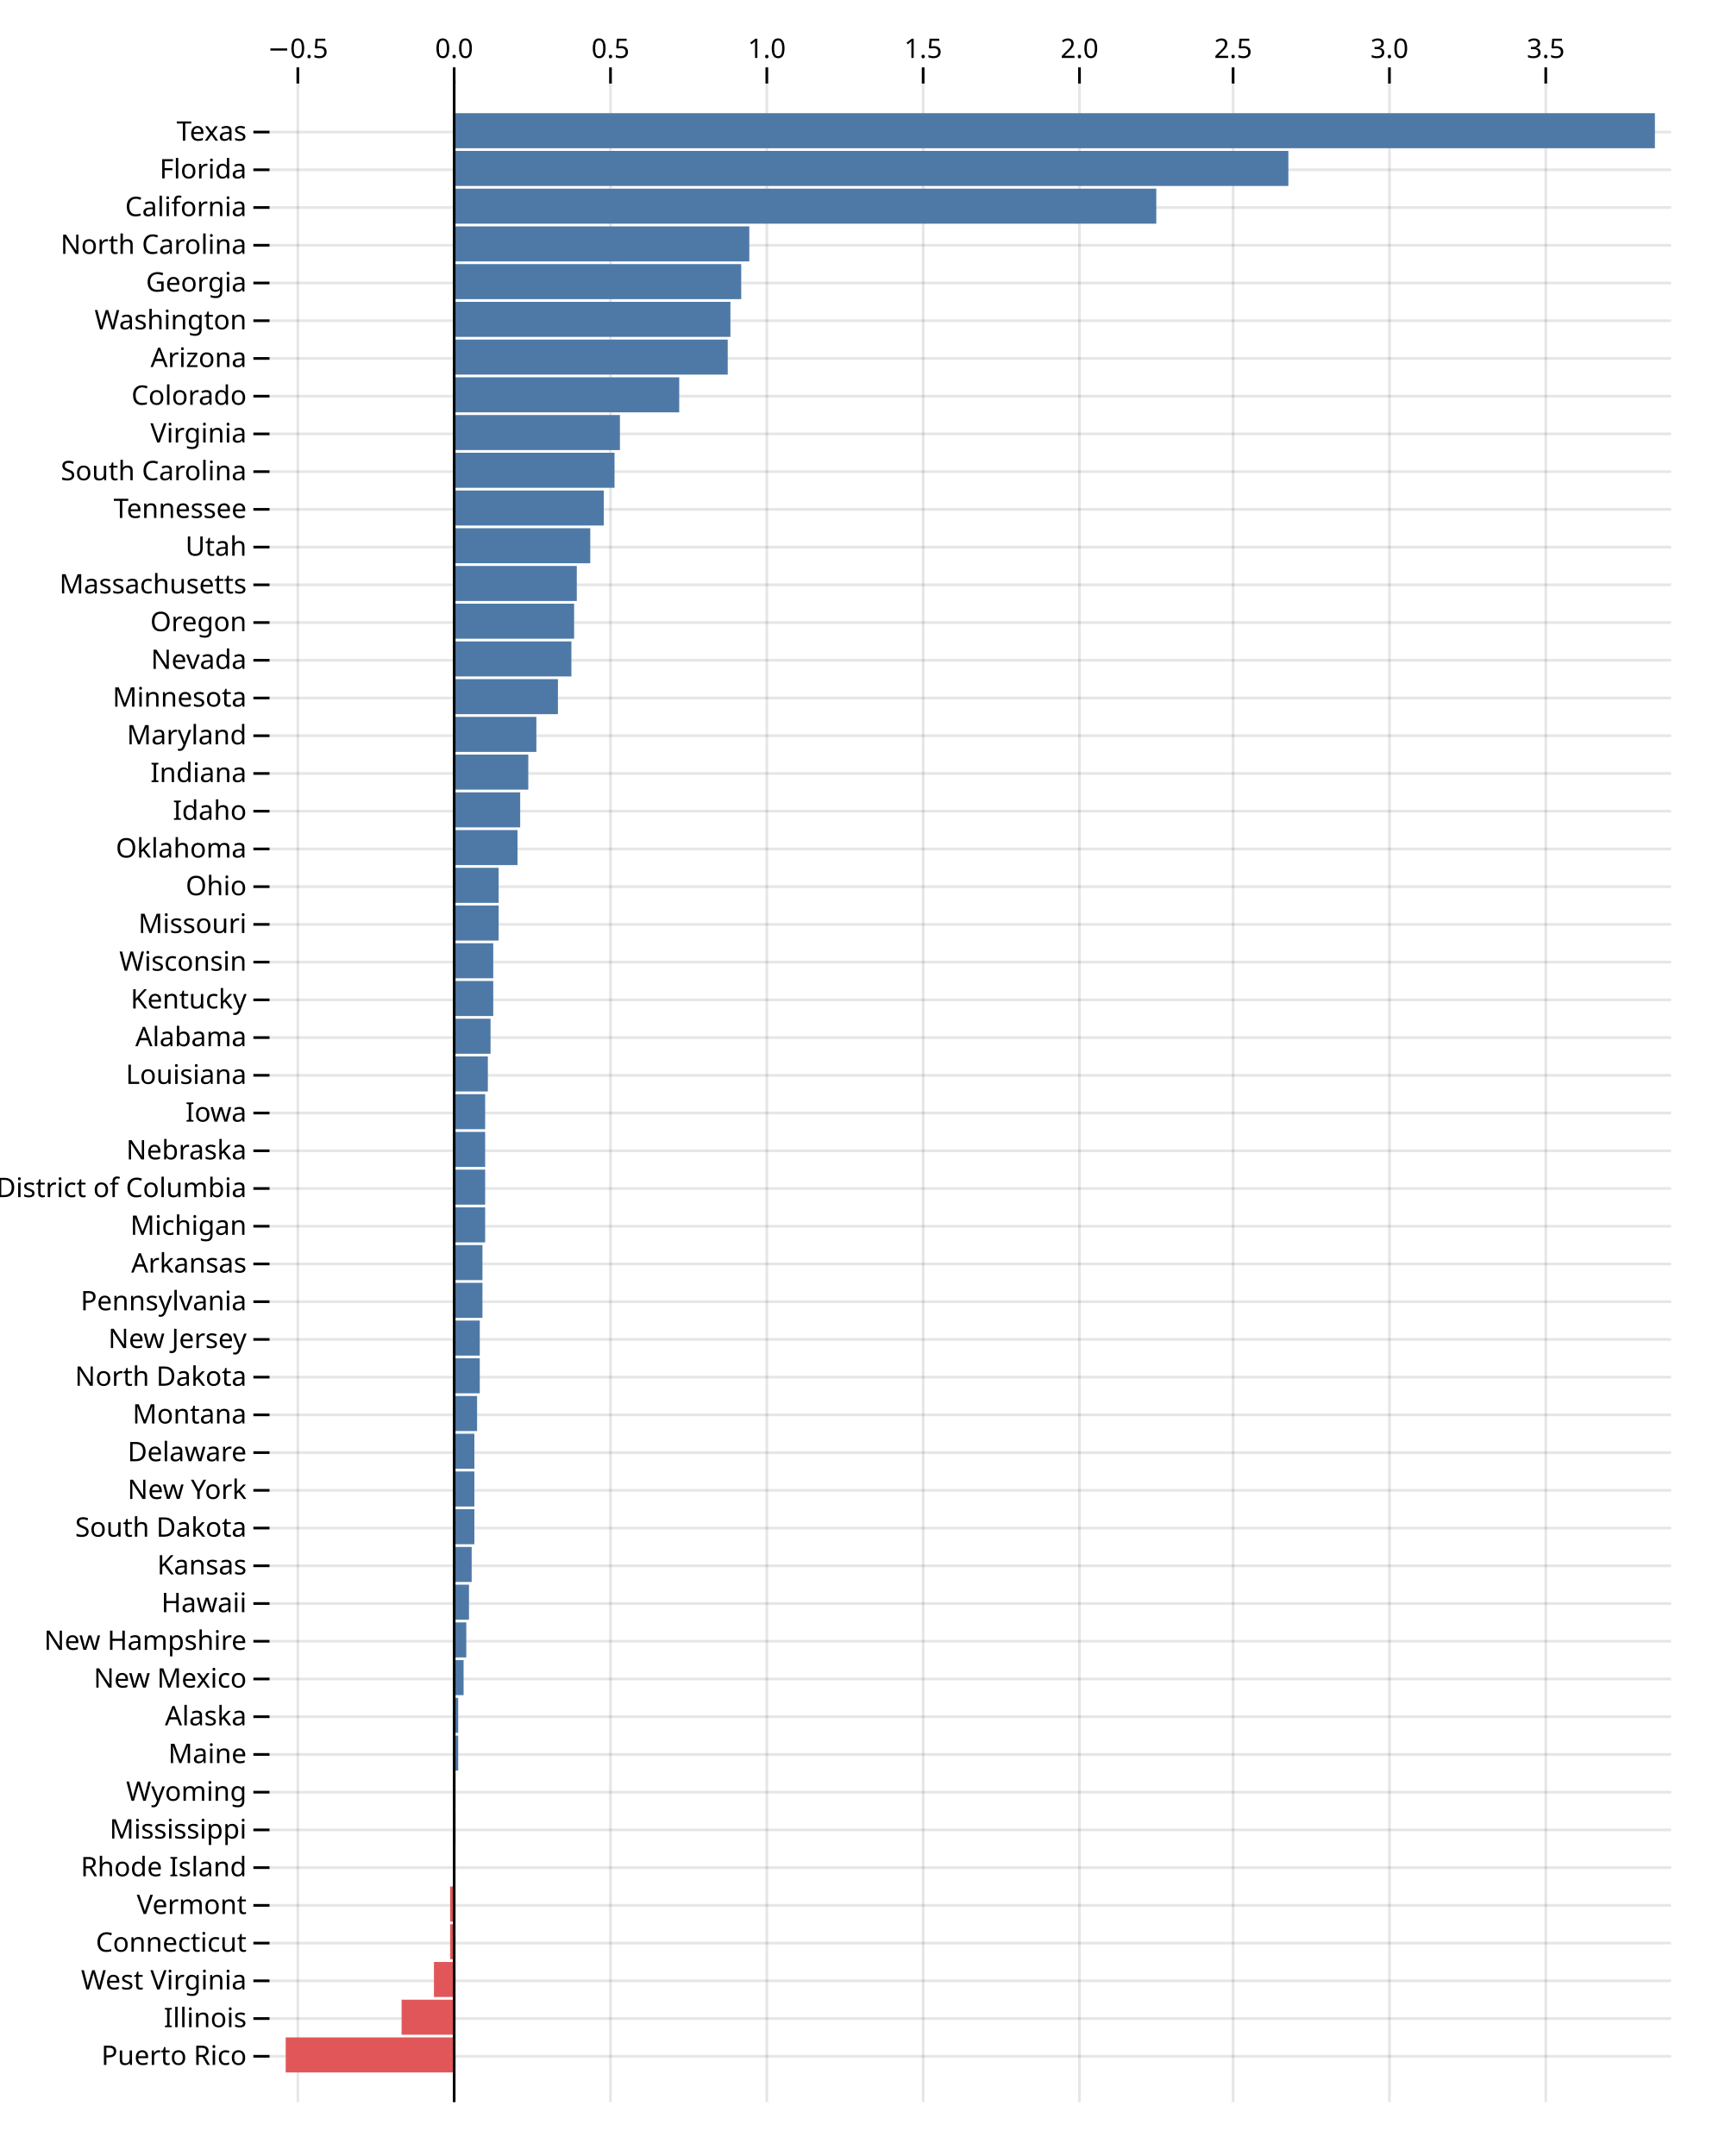
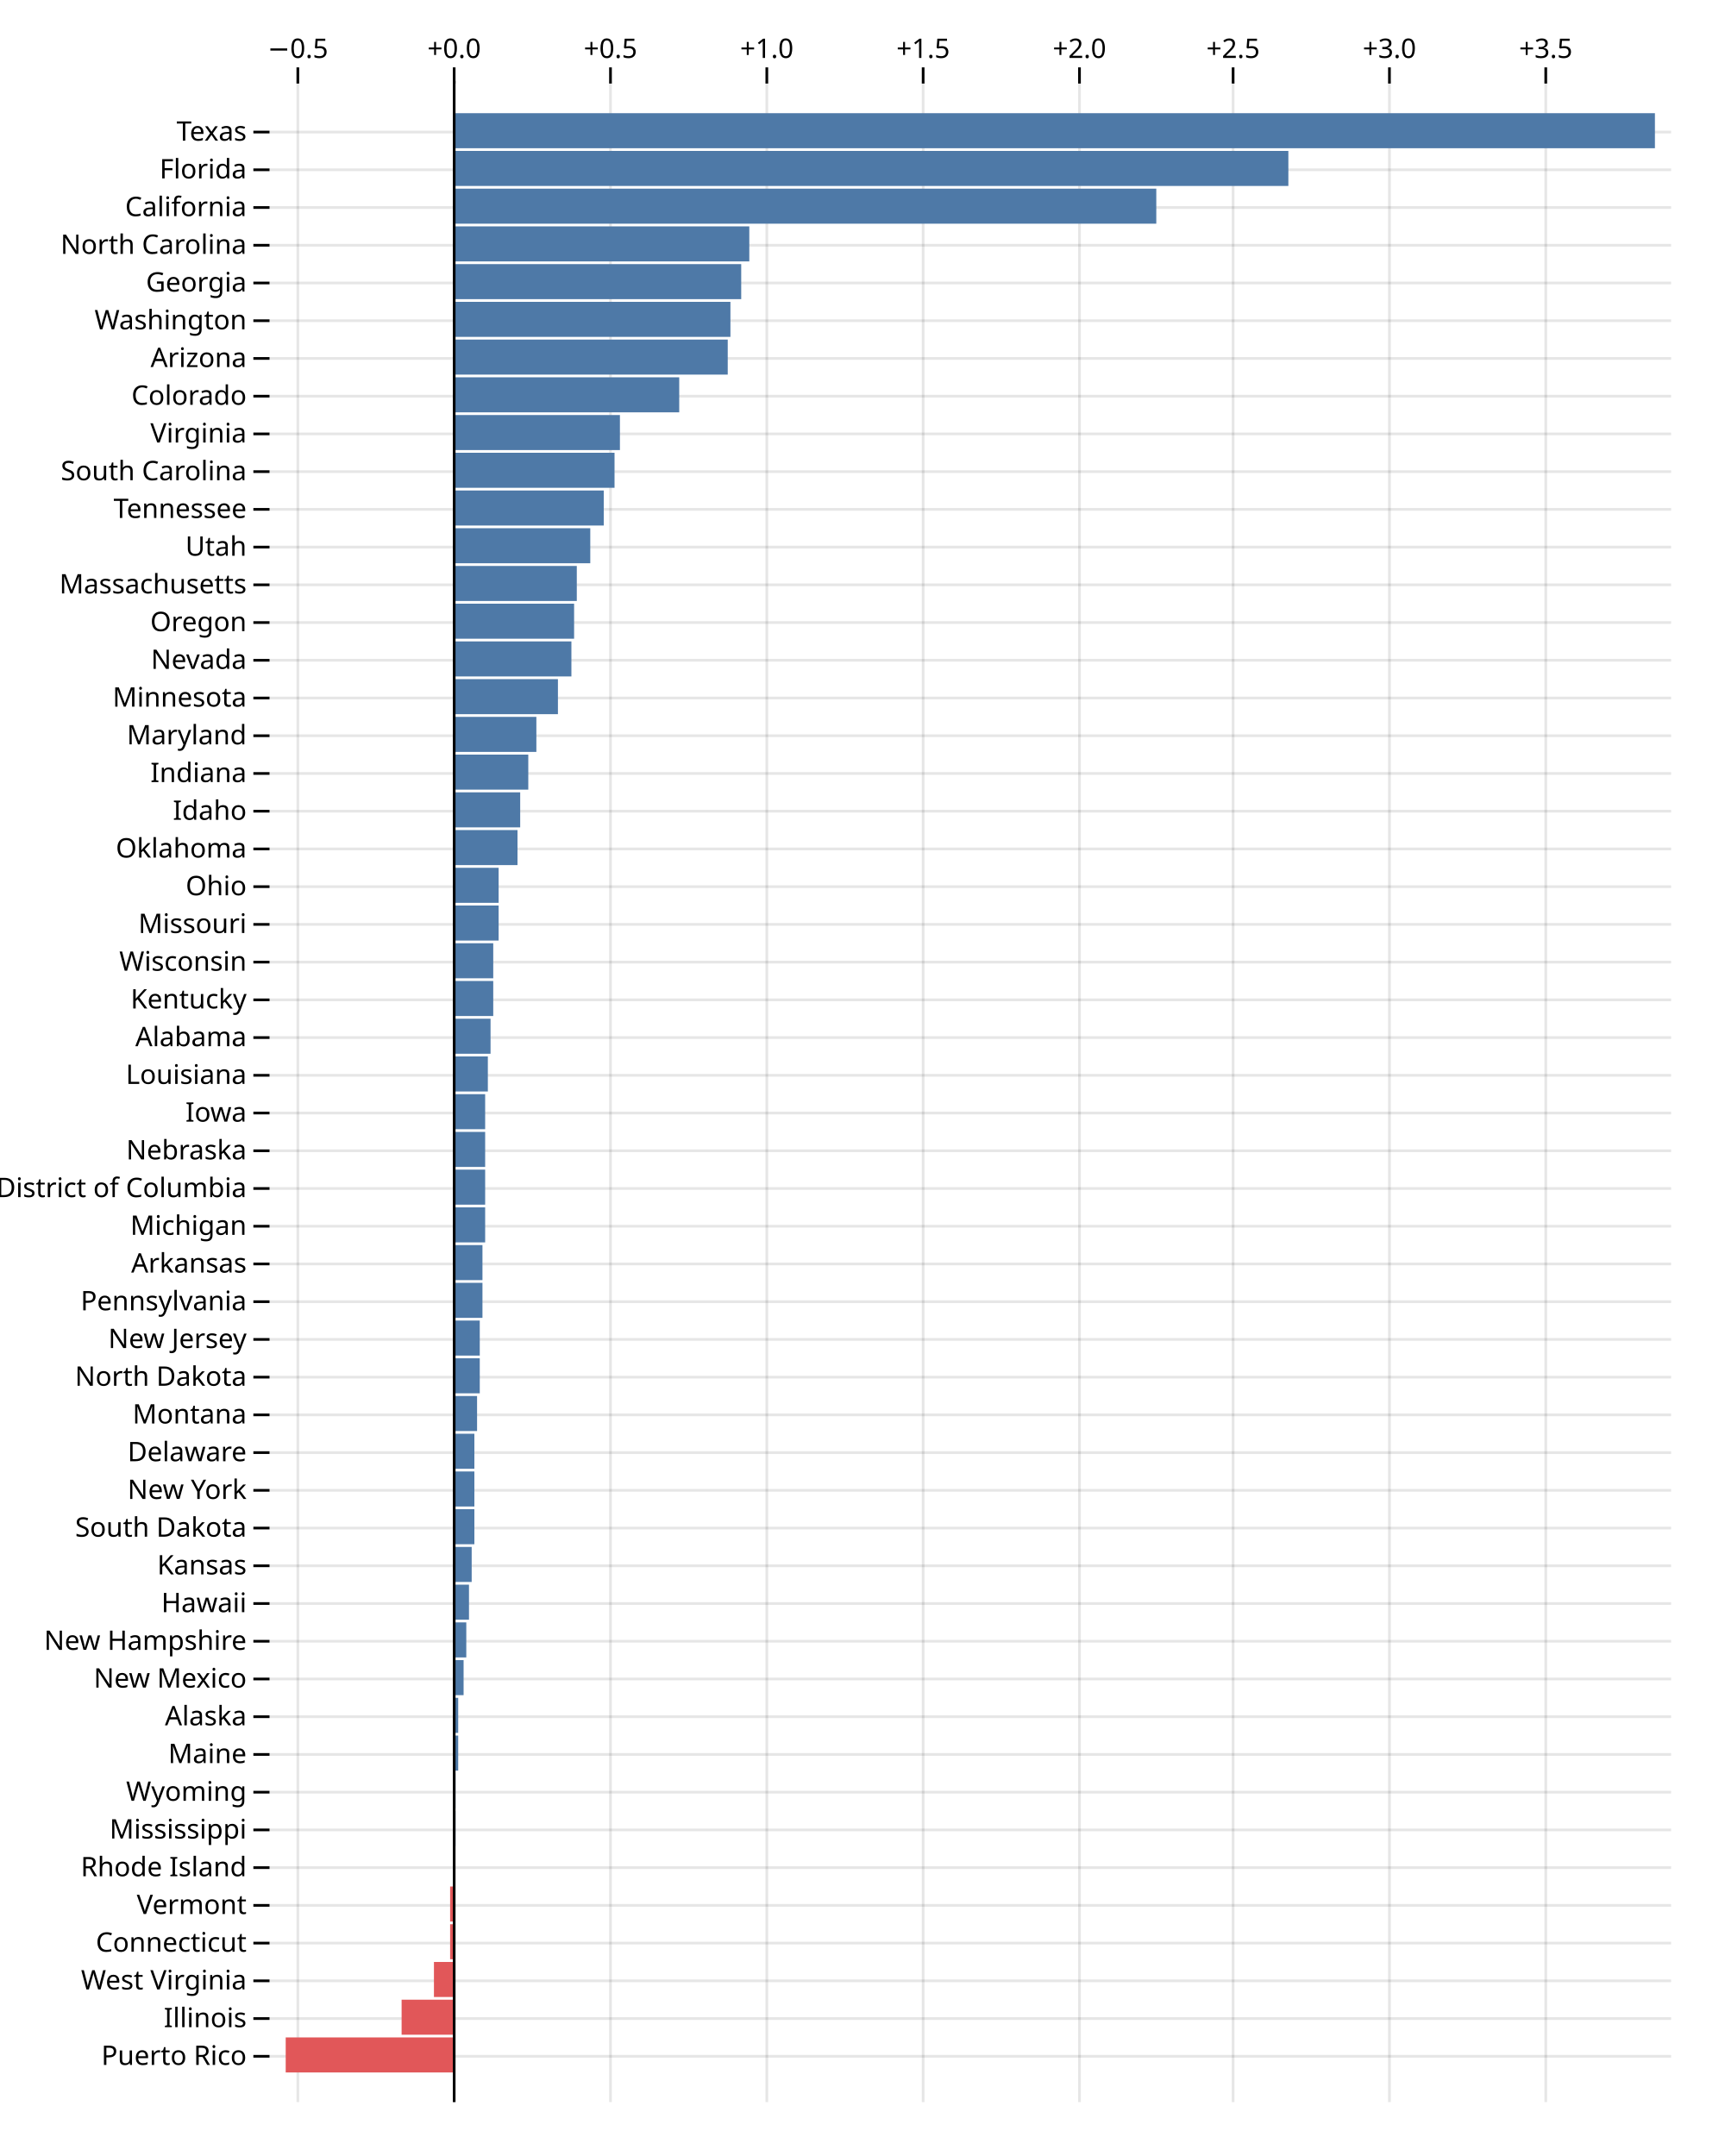
<svg xmlns="http://www.w3.org/2000/svg" class="plot" fill="currentColor" font-family="system-ui, sans-serif" font-size="10" text-anchor="middle" width="640" height="800" viewBox="0 0 640 800">
  <style>
    .plot {
      display: block;
      background: white;
      height: auto;
      height: intrinsic;
      max-width: 100%;
    }

    .plot text,
    .plot tspan {
      white-space: pre;
    }
  </style>
  <g aria-label="rule" stroke="currentColor" stroke-opacity="0.1" transform="translate(0.5,0)">
    <line x1="110" x2="110" y1="30" y2="780" />
    <line x1="168" x2="168" y1="30" y2="780" />
    <line x1="226" x2="226" y1="30" y2="780" />
    <line x1="284" x2="284" y1="30" y2="780" />
    <line x1="342" x2="342" y1="30" y2="780" />
    <line x1="400" x2="400" y1="30" y2="780" />
    <line x1="457" x2="457" y1="30" y2="780" />
    <line x1="515" x2="515" y1="30" y2="780" />
    <line x1="573" x2="573" y1="30" y2="780" />
  </g>
  <g aria-label="vector" fill="none" stroke="currentColor" transform="translate(0.5,1)">
    <path transform="translate(110,30)" d="M0,0L0,-6" />
    <path transform="translate(168,30)" d="M0,0L0,-6" />
    <path transform="translate(226,30)" d="M0,0L0,-6" />
    <path transform="translate(284,30)" d="M0,0L0,-6" />
    <path transform="translate(342,30)" d="M0,0L0,-6" />
    <path transform="translate(400,30)" d="M0,0L0,-6" />
    <path transform="translate(457,30)" d="M0,0L0,-6" />
    <path transform="translate(515,30)" d="M0,0L0,-6" />
    <path transform="translate(573,30)" d="M0,0L0,-6" />
  </g>
  <g aria-label="text" font-variant="tabular-nums" transform="translate(0.5,-8.5)">
    <text transform="translate(110,30)">−0.5</text>
-     <text transform="translate(168,30)">0.0</text>
-     <text transform="translate(226,30)">0.5</text>
-     <text transform="translate(284,30)">1.0</text>
-     <text transform="translate(342,30)">1.5</text>
-     <text transform="translate(400,30)">2.0</text>
-     <text transform="translate(457,30)">2.5</text>
-     <text transform="translate(515,30)">3.0</text>
-     <text transform="translate(573,30)">3.5</text>
+     <text transform="translate(168,30)">+0.0</text>
+     <text transform="translate(226,30)">+0.5</text>
+     <text transform="translate(284,30)">+1.0</text>
+     <text transform="translate(342,30)">+1.5</text>
+     <text transform="translate(400,30)">+2.0</text>
+     <text transform="translate(457,30)">+2.5</text>
+     <text transform="translate(515,30)">+3.0</text>
+     <text transform="translate(573,30)">+3.5</text>
  </g>
  <g aria-label="rule" stroke="currentColor" stroke-opacity="0.1" transform="translate(0,7)">
    <line x1="100" x2="620" y1="42" y2="42" />
    <line x1="100" x2="620" y1="56" y2="56" />
    <line x1="100" x2="620" y1="70" y2="70" />
    <line x1="100" x2="620" y1="84" y2="84" />
    <line x1="100" x2="620" y1="98" y2="98" />
    <line x1="100" x2="620" y1="112" y2="112" />
    <line x1="100" x2="620" y1="126" y2="126" />
    <line x1="100" x2="620" y1="140" y2="140" />
    <line x1="100" x2="620" y1="154" y2="154" />
    <line x1="100" x2="620" y1="168" y2="168" />
    <line x1="100" x2="620" y1="182" y2="182" />
    <line x1="100" x2="620" y1="196" y2="196" />
    <line x1="100" x2="620" y1="210" y2="210" />
    <line x1="100" x2="620" y1="224" y2="224" />
    <line x1="100" x2="620" y1="238" y2="238" />
    <line x1="100" x2="620" y1="252" y2="252" />
    <line x1="100" x2="620" y1="266" y2="266" />
    <line x1="100" x2="620" y1="280" y2="280" />
    <line x1="100" x2="620" y1="294" y2="294" />
    <line x1="100" x2="620" y1="308" y2="308" />
    <line x1="100" x2="620" y1="322" y2="322" />
    <line x1="100" x2="620" y1="336" y2="336" />
    <line x1="100" x2="620" y1="350" y2="350" />
    <line x1="100" x2="620" y1="364" y2="364" />
    <line x1="100" x2="620" y1="378" y2="378" />
    <line x1="100" x2="620" y1="392" y2="392" />
    <line x1="100" x2="620" y1="406" y2="406" />
    <line x1="100" x2="620" y1="420" y2="420" />
    <line x1="100" x2="620" y1="434" y2="434" />
    <line x1="100" x2="620" y1="448" y2="448" />
    <line x1="100" x2="620" y1="462" y2="462" />
    <line x1="100" x2="620" y1="476" y2="476" />
    <line x1="100" x2="620" y1="490" y2="490" />
    <line x1="100" x2="620" y1="504" y2="504" />
    <line x1="100" x2="620" y1="518" y2="518" />
    <line x1="100" x2="620" y1="532" y2="532" />
    <line x1="100" x2="620" y1="546" y2="546" />
    <line x1="100" x2="620" y1="560" y2="560" />
    <line x1="100" x2="620" y1="574" y2="574" />
    <line x1="100" x2="620" y1="588" y2="588" />
    <line x1="100" x2="620" y1="602" y2="602" />
    <line x1="100" x2="620" y1="616" y2="616" />
    <line x1="100" x2="620" y1="630" y2="630" />
    <line x1="100" x2="620" y1="644" y2="644" />
    <line x1="100" x2="620" y1="658" y2="658" />
    <line x1="100" x2="620" y1="672" y2="672" />
    <line x1="100" x2="620" y1="686" y2="686" />
    <line x1="100" x2="620" y1="700" y2="700" />
    <line x1="100" x2="620" y1="714" y2="714" />
    <line x1="100" x2="620" y1="728" y2="728" />
    <line x1="100" x2="620" y1="742" y2="742" />
    <line x1="100" x2="620" y1="756" y2="756" />
  </g>
  <g aria-label="vector" fill="none" stroke="currentColor" transform="translate(0,7)">
    <path transform="translate(100,42)" d="M0,0L-6,0" />
    <path transform="translate(100,56)" d="M0,0L-6,0" />
    <path transform="translate(100,70)" d="M0,0L-6,0" />
    <path transform="translate(100,84)" d="M0,0L-6,0" />
    <path transform="translate(100,98)" d="M0,0L-6,0" />
    <path transform="translate(100,112)" d="M0,0L-6,0" />
    <path transform="translate(100,126)" d="M0,0L-6,0" />
    <path transform="translate(100,140)" d="M0,0L-6,0" />
    <path transform="translate(100,154)" d="M0,0L-6,0" />
    <path transform="translate(100,168)" d="M0,0L-6,0" />
    <path transform="translate(100,182)" d="M0,0L-6,0" />
    <path transform="translate(100,196)" d="M0,0L-6,0" />
    <path transform="translate(100,210)" d="M0,0L-6,0" />
    <path transform="translate(100,224)" d="M0,0L-6,0" />
    <path transform="translate(100,238)" d="M0,0L-6,0" />
    <path transform="translate(100,252)" d="M0,0L-6,0" />
    <path transform="translate(100,266)" d="M0,0L-6,0" />
    <path transform="translate(100,280)" d="M0,0L-6,0" />
    <path transform="translate(100,294)" d="M0,0L-6,0" />
    <path transform="translate(100,308)" d="M0,0L-6,0" />
    <path transform="translate(100,322)" d="M0,0L-6,0" />
    <path transform="translate(100,336)" d="M0,0L-6,0" />
    <path transform="translate(100,350)" d="M0,0L-6,0" />
    <path transform="translate(100,364)" d="M0,0L-6,0" />
    <path transform="translate(100,378)" d="M0,0L-6,0" />
    <path transform="translate(100,392)" d="M0,0L-6,0" />
    <path transform="translate(100,406)" d="M0,0L-6,0" />
    <path transform="translate(100,420)" d="M0,0L-6,0" />
    <path transform="translate(100,434)" d="M0,0L-6,0" />
    <path transform="translate(100,448)" d="M0,0L-6,0" />
    <path transform="translate(100,462)" d="M0,0L-6,0" />
    <path transform="translate(100,476)" d="M0,0L-6,0" />
    <path transform="translate(100,490)" d="M0,0L-6,0" />
    <path transform="translate(100,504)" d="M0,0L-6,0" />
    <path transform="translate(100,518)" d="M0,0L-6,0" />
    <path transform="translate(100,532)" d="M0,0L-6,0" />
    <path transform="translate(100,546)" d="M0,0L-6,0" />
    <path transform="translate(100,560)" d="M0,0L-6,0" />
    <path transform="translate(100,574)" d="M0,0L-6,0" />
    <path transform="translate(100,588)" d="M0,0L-6,0" />
    <path transform="translate(100,602)" d="M0,0L-6,0" />
    <path transform="translate(100,616)" d="M0,0L-6,0" />
    <path transform="translate(100,630)" d="M0,0L-6,0" />
    <path transform="translate(100,644)" d="M0,0L-6,0" />
    <path transform="translate(100,658)" d="M0,0L-6,0" />
    <path transform="translate(100,672)" d="M0,0L-6,0" />
    <path transform="translate(100,686)" d="M0,0L-6,0" />
    <path transform="translate(100,700)" d="M0,0L-6,0" />
    <path transform="translate(100,714)" d="M0,0L-6,0" />
    <path transform="translate(100,728)" d="M0,0L-6,0" />
    <path transform="translate(100,742)" d="M0,0L-6,0" />
    <path transform="translate(100,756)" d="M0,0L-6,0" />
  </g>
  <g aria-label="text" text-anchor="end" transform="translate(-8.5,7)">
    <text y="0.32em" transform="translate(100,42)">Texas</text>
    <text y="0.32em" transform="translate(100,56)">Florida</text>
    <text y="0.32em" transform="translate(100,70)">California</text>
    <text y="0.32em" transform="translate(100,84)">North Carolina</text>
    <text y="0.32em" transform="translate(100,98)">Georgia</text>
    <text y="0.32em" transform="translate(100,112)">Washington</text>
    <text y="0.32em" transform="translate(100,126)">Arizona</text>
    <text y="0.32em" transform="translate(100,140)">Colorado</text>
    <text y="0.32em" transform="translate(100,154)">Virginia</text>
    <text y="0.32em" transform="translate(100,168)">South Carolina</text>
    <text y="0.32em" transform="translate(100,182)">Tennessee</text>
    <text y="0.32em" transform="translate(100,196)">Utah</text>
    <text y="0.32em" transform="translate(100,210)">Massachusetts</text>
    <text y="0.32em" transform="translate(100,224)">Oregon</text>
    <text y="0.32em" transform="translate(100,238)">Nevada</text>
    <text y="0.32em" transform="translate(100,252)">Minnesota</text>
    <text y="0.32em" transform="translate(100,266)">Maryland</text>
    <text y="0.32em" transform="translate(100,280)">Indiana</text>
    <text y="0.32em" transform="translate(100,294)">Idaho</text>
    <text y="0.32em" transform="translate(100,308)">Oklahoma</text>
    <text y="0.32em" transform="translate(100,322)">Ohio</text>
    <text y="0.32em" transform="translate(100,336)">Missouri</text>
    <text y="0.32em" transform="translate(100,350)">Wisconsin</text>
    <text y="0.32em" transform="translate(100,364)">Kentucky</text>
    <text y="0.32em" transform="translate(100,378)">Alabama</text>
    <text y="0.32em" transform="translate(100,392)">Louisiana</text>
    <text y="0.32em" transform="translate(100,406)">Iowa</text>
    <text y="0.32em" transform="translate(100,420)">Nebraska</text>
    <text y="0.32em" transform="translate(100,434)">District of Columbia</text>
    <text y="0.32em" transform="translate(100,448)">Michigan</text>
    <text y="0.32em" transform="translate(100,462)">Arkansas</text>
    <text y="0.32em" transform="translate(100,476)">Pennsylvania</text>
    <text y="0.32em" transform="translate(100,490)">New Jersey</text>
    <text y="0.32em" transform="translate(100,504)">North Dakota</text>
    <text y="0.32em" transform="translate(100,518)">Montana</text>
    <text y="0.32em" transform="translate(100,532)">Delaware</text>
    <text y="0.32em" transform="translate(100,546)">New York</text>
    <text y="0.32em" transform="translate(100,560)">South Dakota</text>
    <text y="0.32em" transform="translate(100,574)">Kansas</text>
    <text y="0.32em" transform="translate(100,588)">Hawaii</text>
    <text y="0.32em" transform="translate(100,602)">New Hampshire</text>
    <text y="0.32em" transform="translate(100,616)">New Mexico</text>
    <text y="0.32em" transform="translate(100,630)">Alaska</text>
    <text y="0.32em" transform="translate(100,644)">Maine</text>
    <text y="0.32em" transform="translate(100,658)">Wyoming</text>
    <text y="0.32em" transform="translate(100,672)">Mississippi</text>
    <text y="0.32em" transform="translate(100,686)">Rhode Island</text>
    <text y="0.32em" transform="translate(100,700)">Vermont</text>
    <text y="0.32em" transform="translate(100,714)">Connecticut</text>
    <text y="0.32em" transform="translate(100,728)">West Virginia</text>
    <text y="0.32em" transform="translate(100,742)">Illinois</text>
    <text y="0.32em" transform="translate(100,756)">Puerto Rico</text>
  </g>
  <g aria-label="bar">
    <rect x="168" width="261" y="70" height="13" fill="rgb(78, 121, 167)" />
    <rect x="168" width="446" y="42" height="13" fill="rgb(78, 121, 167)" />
    <rect x="168" width="310" y="56" height="13" fill="rgb(78, 121, 167)" />
    <rect x="168" width="8" y="546" height="13" fill="rgb(78, 121, 167)" />
    <rect x="168" width="11" y="476" height="13" fill="rgb(78, 121, 167)" />
    <rect x="149" width="19" y="742" height="13" fill="rgb(225, 87, 89)" />
    <rect x="168" width="17" y="322" height="13" fill="rgb(78, 121, 167)" />
    <rect x="168" width="107" y="98" height="13" fill="rgb(78, 121, 167)" />
    <rect x="168" width="110" y="84" height="13" fill="rgb(78, 121, 167)" />
    <rect x="168" width="12" y="448" height="13" fill="rgb(78, 121, 167)" />
    <rect x="168" width="10" y="490" height="13" fill="rgb(78, 121, 167)" />
    <rect x="168" width="62" y="154" height="13" fill="rgb(78, 121, 167)" />
    <rect x="168" width="103" y="112" height="13" fill="rgb(78, 121, 167)" />
    <rect x="168" width="102" y="126" height="13" fill="rgb(78, 121, 167)" />
    <rect x="168" width="46" y="210" height="13" fill="rgb(78, 121, 167)" />
    <rect x="168" width="56" y="182" height="13" fill="rgb(78, 121, 167)" />
    <rect x="168" width="28" y="280" height="13" fill="rgb(78, 121, 167)" />
    <rect x="168" width="17" y="336" height="13" fill="rgb(78, 121, 167)" />
    <rect x="168" width="31" y="266" height="13" fill="rgb(78, 121, 167)" />
    <rect x="168" width="15" y="350" height="13" fill="rgb(78, 121, 167)" />
    <rect x="168" width="84" y="140" height="13" fill="rgb(78, 121, 167)" />
    <rect x="168" width="39" y="252" height="13" fill="rgb(78, 121, 167)" />
    <rect x="168" width="60" y="168" height="13" fill="rgb(78, 121, 167)" />
    <rect x="168" width="14" y="378" height="13" fill="rgb(78, 121, 167)" />
    <rect x="168" width="13" y="392" height="13" fill="rgb(78, 121, 167)" />
    <rect x="168" width="15" y="364" height="13" fill="rgb(78, 121, 167)" />
    <rect x="168" width="45" y="224" height="13" fill="rgb(78, 121, 167)" />
    <rect x="168" width="24" y="308" height="13" fill="rgb(78, 121, 167)" />
    <rect x="167" width="1" y="714" height="13" fill="rgb(225, 87, 89)" />
    <rect x="168" width="51" y="196" height="13" fill="rgb(78, 121, 167)" />
    <rect x="106" width="62" y="756" height="13" fill="rgb(225, 87, 89)" />
    <rect x="168" width="12" y="406" height="13" fill="rgb(78, 121, 167)" />
    <rect x="168" width="44" y="238" height="13" fill="rgb(78, 121, 167)" />
    <rect x="168" width="11" y="462" height="13" fill="rgb(78, 121, 167)" />
    <rect x="168" width="1" y="672" height="13" fill="rgb(78, 121, 167)" />
    <rect x="168" width="7" y="574" height="13" fill="rgb(78, 121, 167)" />
    <rect x="168" width="4" y="616" height="13" fill="rgb(78, 121, 167)" />
    <rect x="168" width="12" y="420" height="13" fill="rgb(78, 121, 167)" />
    <rect x="161" width="7" y="728" height="13" fill="rgb(225, 87, 89)" />
    <rect x="168" width="25" y="294" height="13" fill="rgb(78, 121, 167)" />
    <rect x="168" width="6" y="588" height="13" fill="rgb(78, 121, 167)" />
    <rect x="168" width="5" y="602" height="13" fill="rgb(78, 121, 167)" />
    <rect x="168" width="2" y="644" height="13" fill="rgb(78, 121, 167)" />
    <rect x="168" width="9" y="518" height="13" fill="rgb(78, 121, 167)" />
    <rect x="168" width="0" y="686" height="13" fill="rgb(78, 121, 167)" />
    <rect x="168" width="8" y="532" height="13" fill="rgb(78, 121, 167)" />
    <rect x="168" width="8" y="560" height="13" fill="rgb(78, 121, 167)" />
    <rect x="168" width="10" y="504" height="13" fill="rgb(78, 121, 167)" />
    <rect x="168" width="2" y="630" height="13" fill="rgb(78, 121, 167)" />
    <rect x="168" width="12" y="434" height="13" fill="rgb(78, 121, 167)" />
    <rect x="167" width="1" y="700" height="13" fill="rgb(225, 87, 89)" />
    <rect x="168" width="1" y="658" height="13" fill="rgb(78, 121, 167)" />
  </g>
  <g aria-label="rule" stroke="currentColor" transform="translate(0.5,0)">
    <line x1="168" x2="168" y1="30" y2="780" />
  </g>
</svg>
